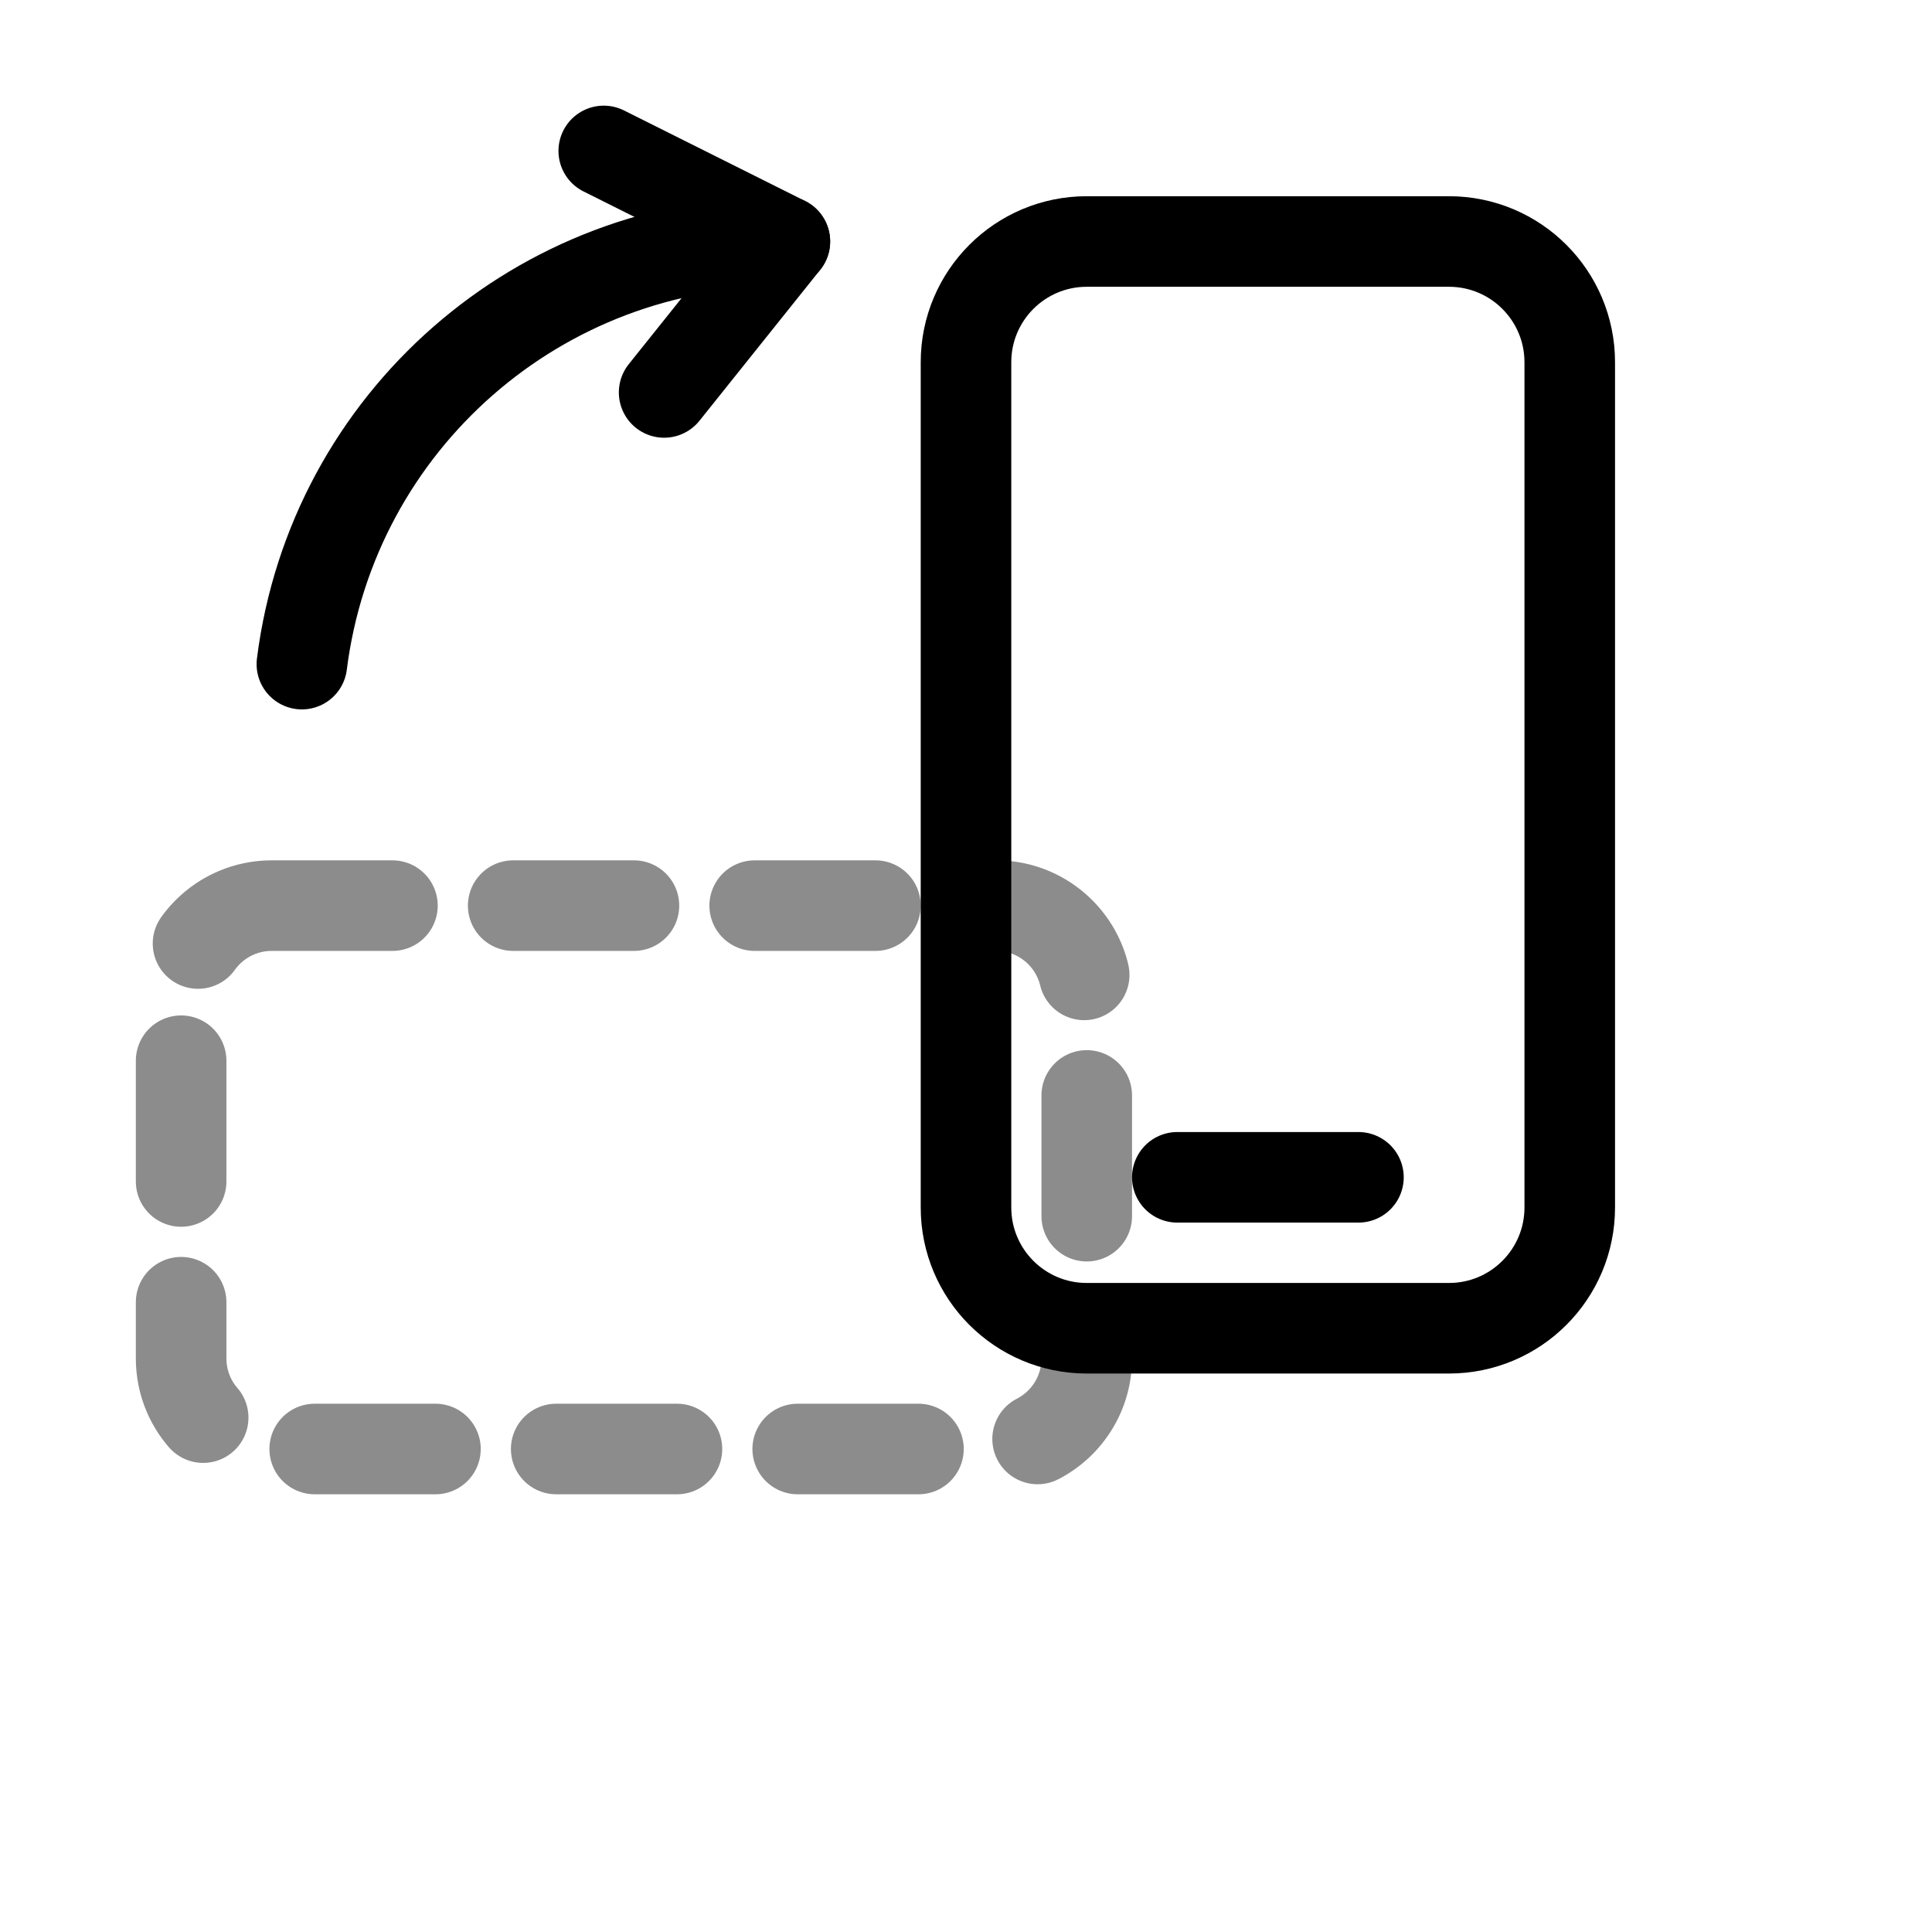
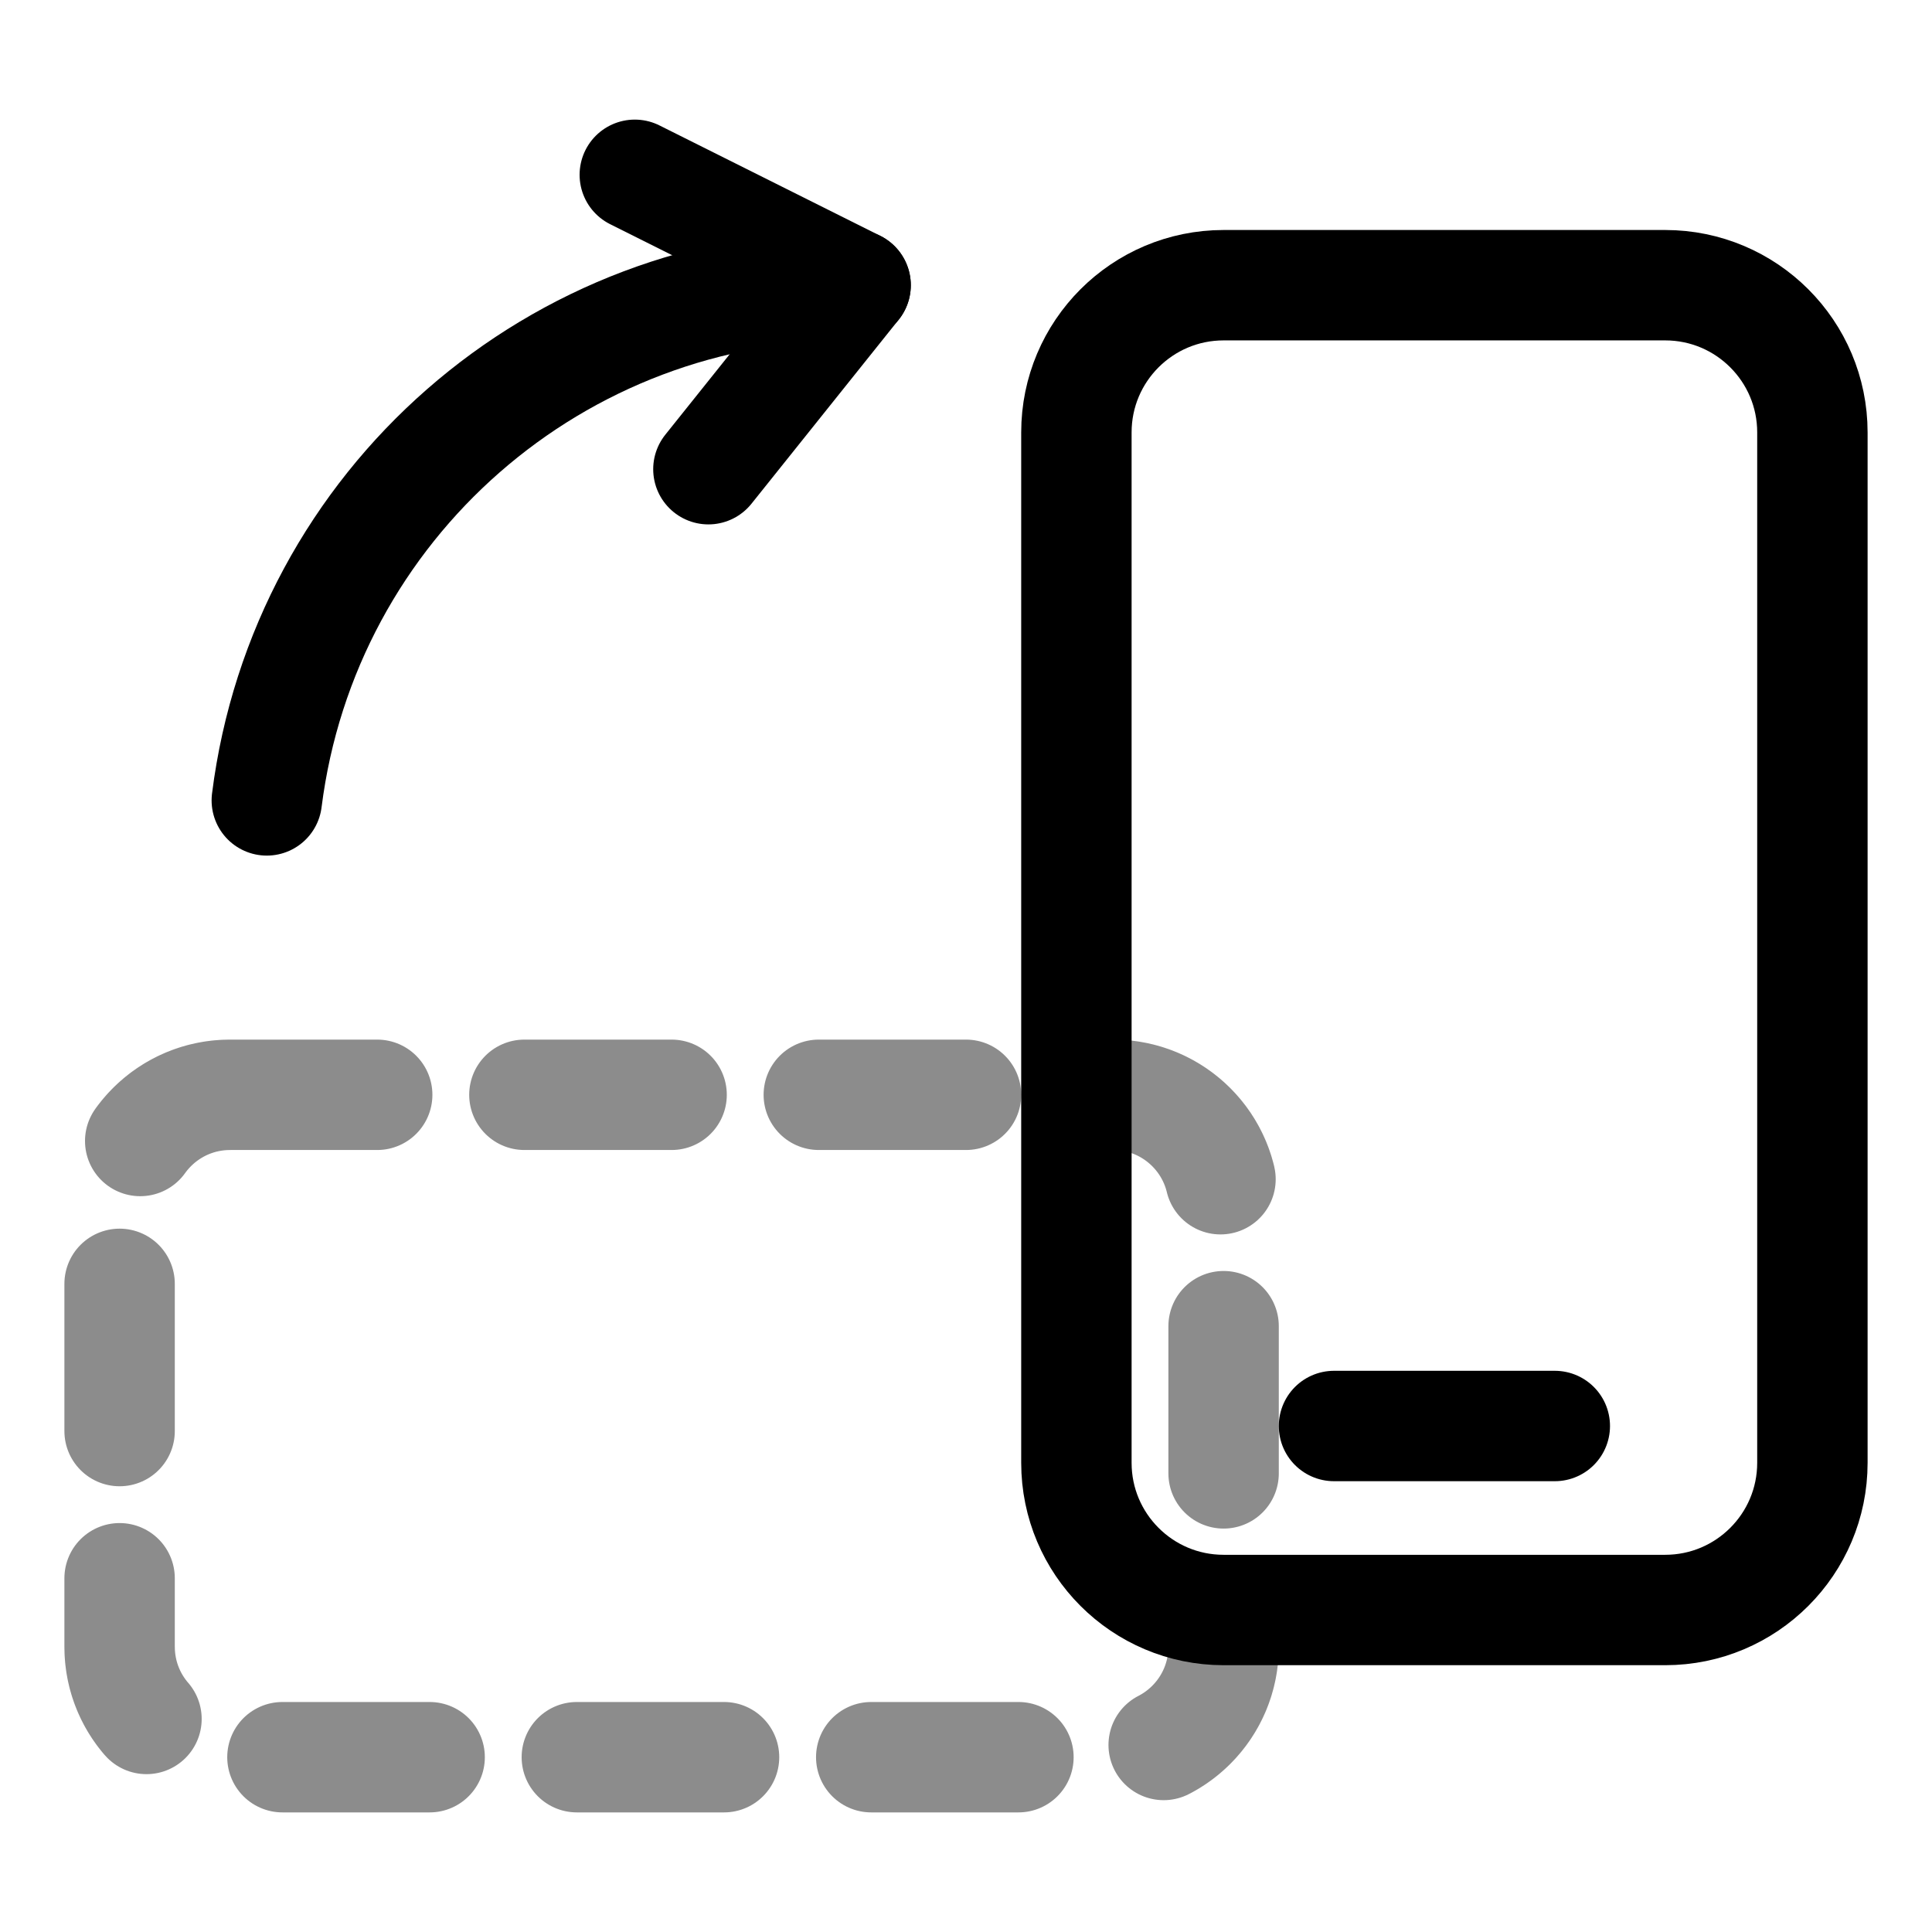
- <svg xmlns="http://www.w3.org/2000/svg" viewBox="0 0 64 64" fill="none" stroke="currentColor" stroke-width="3" stroke-linecap="round" stroke-linejoin="round">
+ <svg xmlns="http://www.w3.org/2000/svg" viewBox="2.75 0.25 52.5 52.5" fill="none" stroke="currentColor" stroke-width="3" stroke-linecap="round" stroke-linejoin="round">
  <rect x="6" y="30" width="30" height="18" rx="3" opacity=".45" stroke-dasharray="4 4" />
  <rect x="32" y="8" width="20" height="36" rx="4" />
  <line x1="39" y1="39" x2="45" y2="39" />
  <path d="M10 22 A16 16 0 0 1 26 8" />
  <polyline points="20,5 26,8 22,13" />
</svg>
